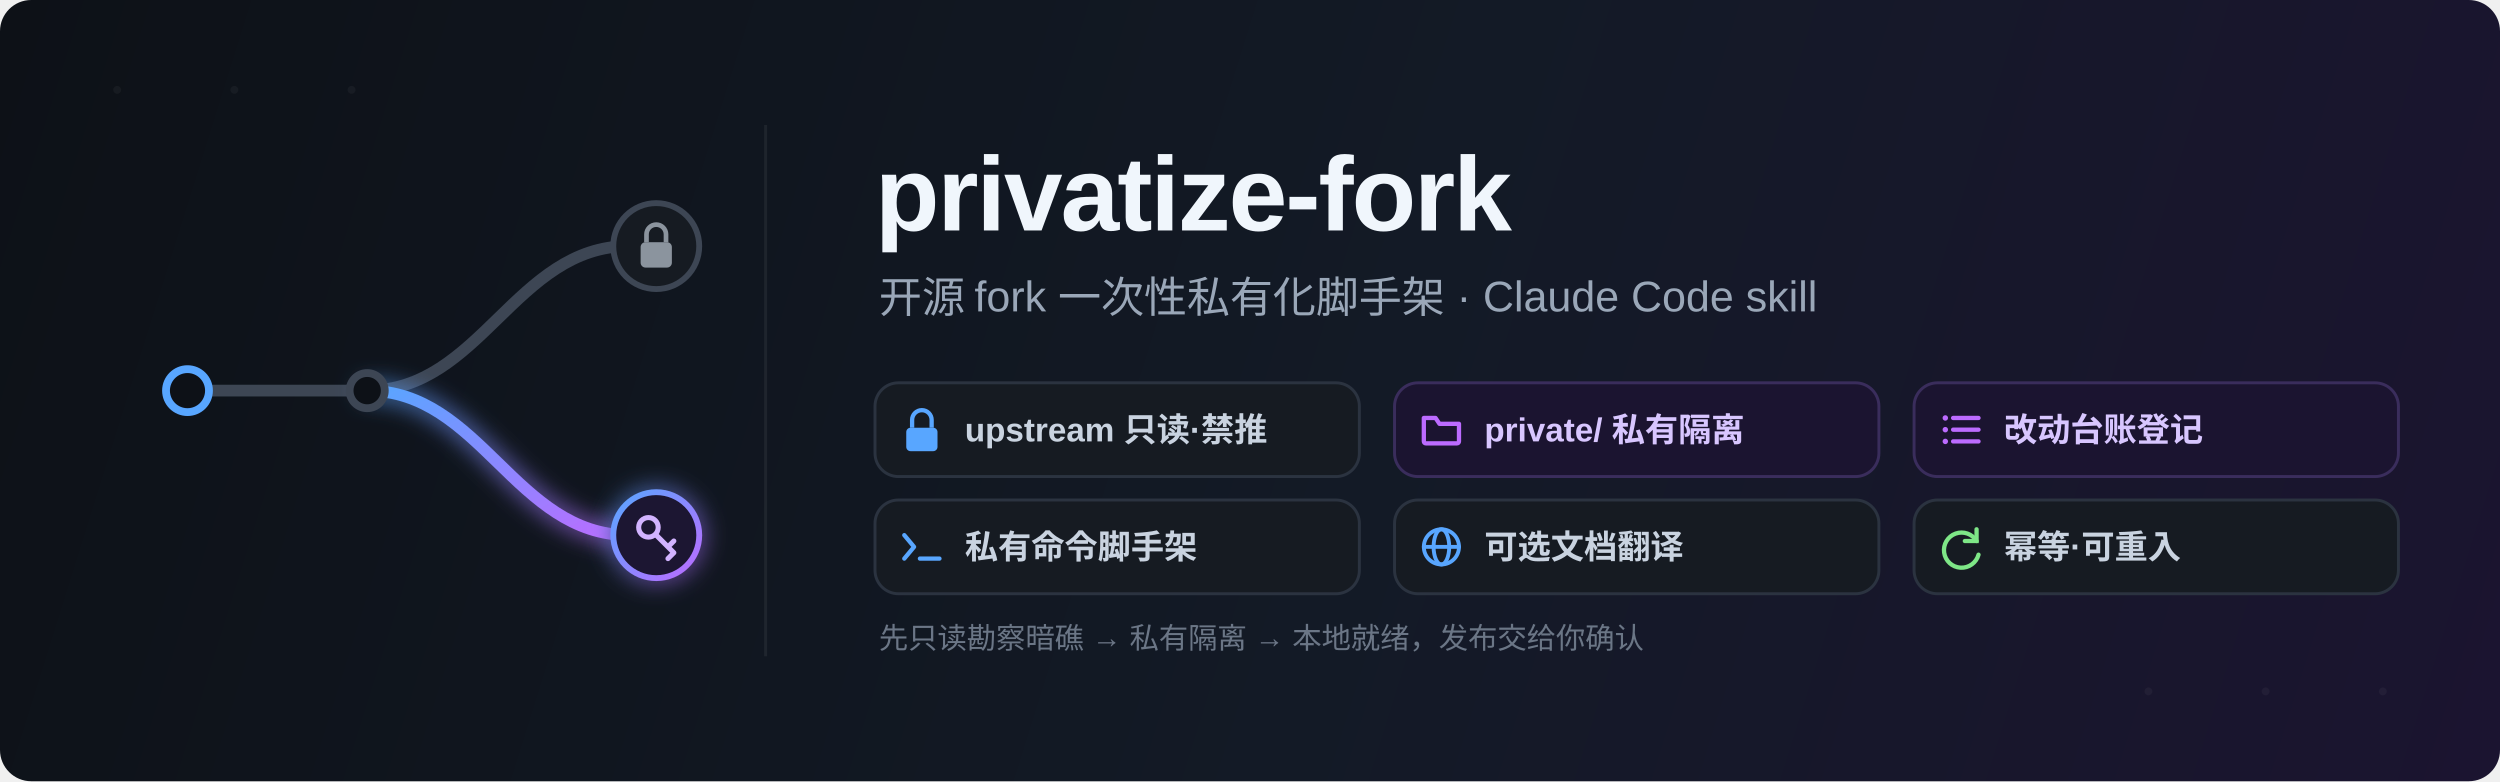
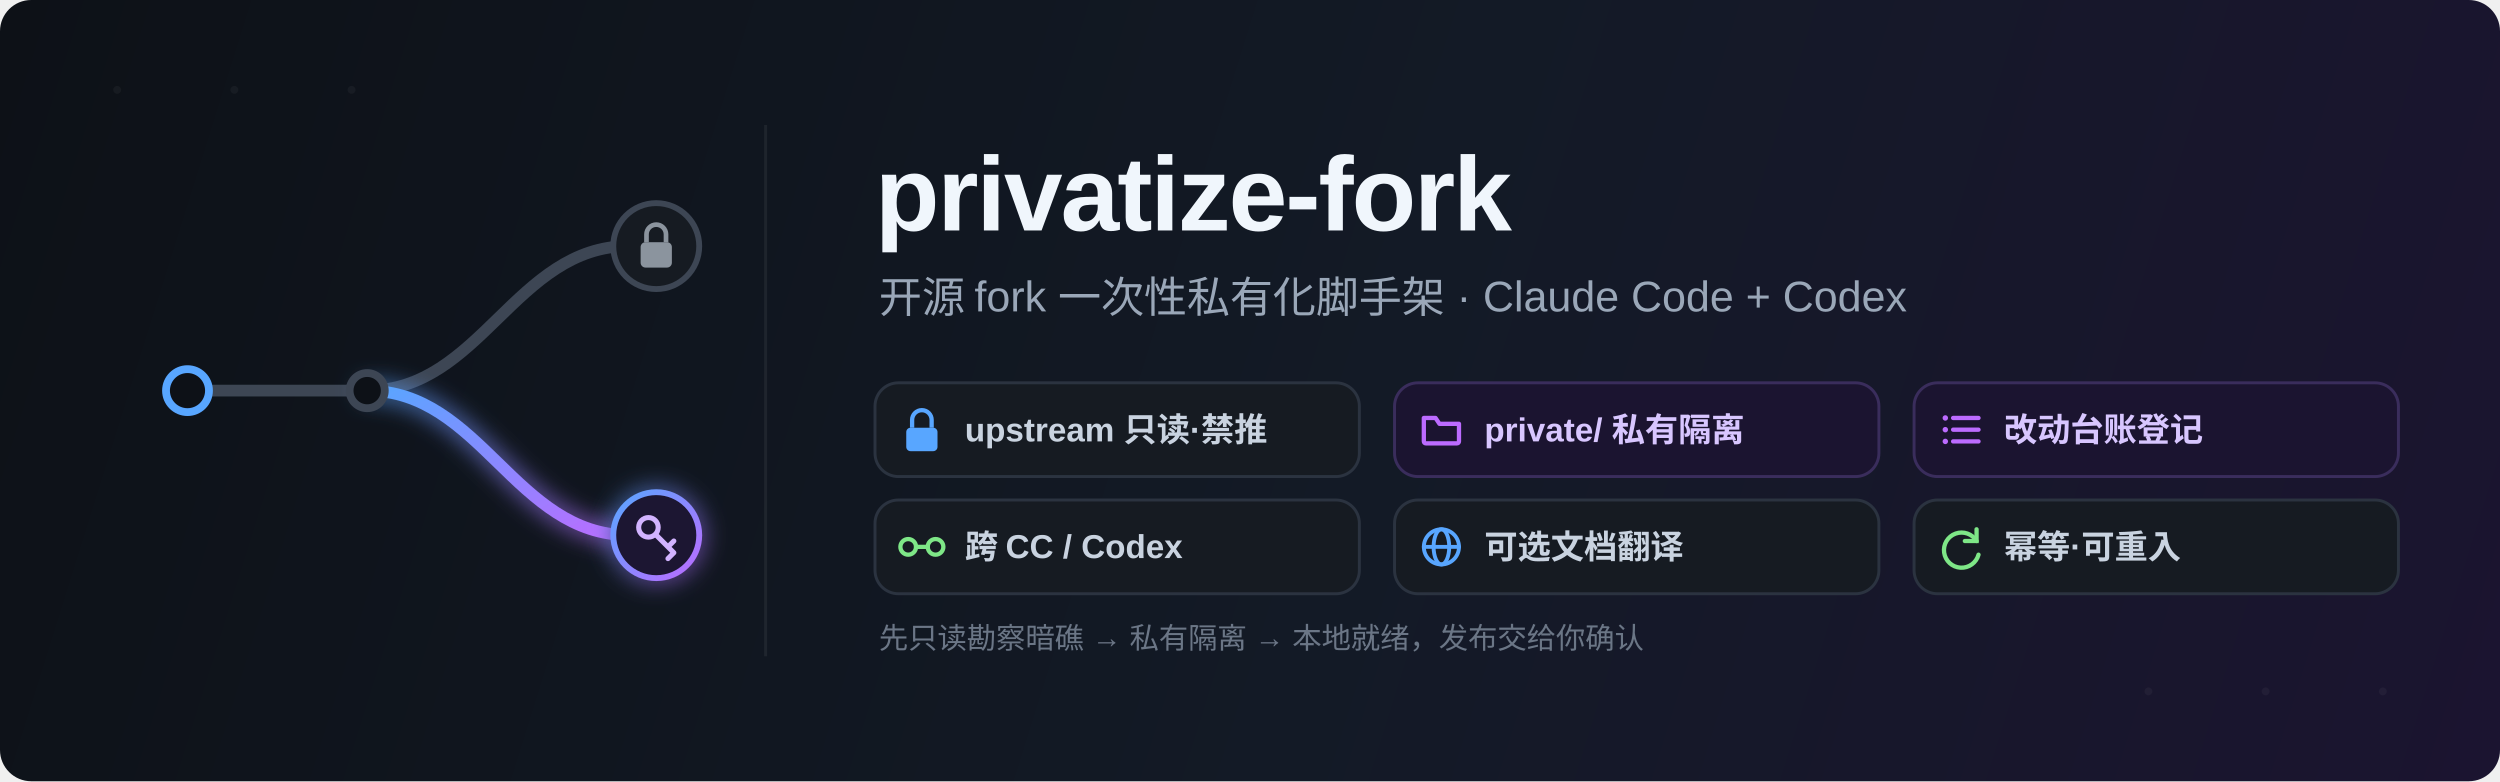
<svg xmlns="http://www.w3.org/2000/svg" width="1280" height="400" viewBox="0 0 1280 400" fill="none" font-family="'SF Pro Display','Helvetica Neue',Arial,sans-serif">
  <defs>
    <linearGradient id="bg" x1="0" y1="0" x2="1280" y2="400" gradientUnits="userSpaceOnUse">
      <stop offset="0" stop-color="#0d1117" />
      <stop offset="0.55" stop-color="#131a26" />
      <stop offset="1" stop-color="#1b1430" />
    </linearGradient>
    <linearGradient id="accent" x1="0" y1="0" x2="1" y2="1">
      <stop offset="0" stop-color="#58a6ff" />
      <stop offset="1" stop-color="#bc6bff" />
    </linearGradient>
    <filter id="glow" x="-60%" y="-60%" width="220%" height="220%">
      <feGaussianBlur stdDeviation="6" result="b" />
      <feMerge>
        <feMergeNode in="b" />
        <feMergeNode in="SourceGraphic" />
      </feMerge>
    </filter>
  </defs>
  <rect width="1280" height="400" rx="16" fill="url(#bg)" />
  <g fill="#ffffff" opacity="0.04">
    <circle cx="60" cy="46" r="2" />
    <circle cx="120" cy="46" r="2" />
    <circle cx="180" cy="46" r="2" />
    <circle cx="1160" cy="354" r="2" />
    <circle cx="1220" cy="354" r="2" />
    <circle cx="1100" cy="354" r="2" />
  </g>
  <line x1="392" y1="64" x2="392" y2="336" stroke="#ffffff" stroke-opacity="0.06" stroke-width="1.5" />
  <g transform="translate(96,200)">
    <line x1="0" y1="0" x2="92" y2="0" stroke="#3d4654" stroke-width="6" stroke-linecap="round" />
    <path d="M92 0 C 150 0 168 -74 226 -74" stroke="#3d4654" stroke-width="6" fill="none" stroke-linecap="round" />
    <path d="M92 0 C 150 0 168 74 226 74" stroke="url(#accent)" stroke-width="6" fill="none" stroke-linecap="round" filter="url(#glow)" />
    <circle cx="0" cy="0" r="11" fill="#0d1117" stroke="#58a6ff" stroke-width="4" />
    <circle cx="92" cy="0" r="9" fill="#0d1117" stroke="#3d4654" stroke-width="4" />
    <circle cx="240" cy="-74" r="22" fill="#161b22" stroke="#3d4654" stroke-width="3" />
    <g transform="translate(240,-74)">
      <rect x="-8" y="-2" width="16" height="13" rx="2.5" fill="#8b949e" />
      <path d="M-5 -2 v-4 a5 5 0 0 1 10 0 v4" stroke="#8b949e" stroke-width="2.4" fill="none" />
    </g>
    <circle cx="240" cy="74" r="22" fill="#1b1430" stroke="url(#accent)" stroke-width="3" filter="url(#glow)" />
    <g transform="translate(240,74)" stroke="#d2b3ff" stroke-width="2.6" fill="none" stroke-linecap="round">
      <circle cx="-4" cy="-4" r="5" />
      <path d="M0 0 L9 9 M6 6 l3 -3 M9 9 l-3 3" />
    </g>
  </g>
  <text x="448" y="118" font-size="54" font-weight="700" fill="#f0f6fc" letter-spacing="-1">privatize-fork</text>
-   <text x="450" y="160" font-size="22" font-weight="500" fill="#9aa7b8">开源 fork 一次性私有化脚手架 · Claude Code skill</text>
+   <text x="450" y="160" font-size="22" font-weight="500" fill="#9aa7b8">开源 fork 一次性私有化脚手架 · Claude Code + Codex</text>
  <g font-size="17" font-weight="600">
    <g transform="translate(448,196)">
      <rect width="248" height="48" rx="12" fill="#161b22" stroke="#2b3340" stroke-width="1.5" />
      <g transform="translate(24,24)">
        <rect x="-8" y="-1" width="16" height="12" rx="2.2" fill="#58a6ff" />
        <path d="M-5 -1 v-4 a5 5 0 0 1 10 0 v4" stroke="#58a6ff" stroke-width="2.2" fill="none" />
      </g>
      <text x="46" y="30" fill="#c9d3e0">upstream 只读·禁推</text>
    </g>
    <g transform="translate(714,196)">
      <rect width="248" height="48" rx="12" fill="#1b1430" stroke="#3a2d5c" stroke-width="1.5" />
      <g transform="translate(24,24)" fill="none" stroke="#bc6bff" stroke-width="2.2" stroke-linejoin="round">
        <path d="M-9 -6 h6 l2 3 h10 v9 a1 1 0 0 1 -1 1 h-16 a1 1 0 0 1 -1 -1 z" />
      </g>
      <text x="46" y="30" fill="#d8c6ff">private/ 私有隔离</text>
    </g>
    <g transform="translate(980,196)">
      <rect width="248" height="48" rx="12" fill="#1b1430" stroke="#3a2d5c" stroke-width="1.5" />
      <g transform="translate(24,24)" stroke="#bc6bff" stroke-width="2.2" stroke-linecap="round">
        <circle cx="-8" cy="-6" r="1.4" fill="#bc6bff" stroke="none" />
        <line x1="-4" y1="-6" x2="9" y2="-6" />
        <circle cx="-8" cy="0" r="1.4" fill="#bc6bff" stroke="none" />
        <line x1="-4" y1="0" x2="9" y2="0" />
        <circle cx="-8" cy="6" r="1.4" fill="#bc6bff" stroke="none" />
        <line x1="-4" y1="6" x2="9" y2="6" />
      </g>
      <text x="46" y="30" fill="#d8c6ff">改动台账登记</text>
    </g>
    <g transform="translate(448,256)">
      <rect width="248" height="48" rx="12" fill="#161b22" stroke="#2b3340" stroke-width="1.5" />
-       <g transform="translate(24,24)" fill="none" stroke="#58a6ff" stroke-width="2.2" stroke-linecap="round" stroke-linejoin="round">
-         <path d="M-9 -6 l5 6 l-5 6" />
-         <line x1="-1" y1="6" x2="9" y2="6" />
+       <g transform="translate(24,24)" fill="none" stroke="#7ee787" stroke-width="2.2" stroke-linecap="round">
+         <circle cx="-7" cy="0" r="4" />
+         <circle cx="7" cy="0" r="4" />
+         <line x1="-3" y1="0" x2="3" y2="0" />
      </g>
-       <text x="46" y="30" fill="#c9d3e0">私有命令脚手架</text>
+       <text x="46" y="30" fill="#c9d3e0">跨 CC / Codex</text>
    </g>
    <g transform="translate(714,256)">
      <rect width="248" height="48" rx="12" fill="#161b22" stroke="#2b3340" stroke-width="1.5" />
      <g transform="translate(24,24)" fill="none" stroke="#58a6ff" stroke-width="2" stroke-linecap="round">
        <circle cx="0" cy="0" r="9" />
        <ellipse cx="0" cy="0" rx="4" ry="9" />
        <line x1="-9" y1="0" x2="9" y2="0" />
      </g>
      <text x="46" y="30" fill="#c9d3e0">可选文档翻译</text>
    </g>
    <g transform="translate(980,256)">
      <rect width="248" height="48" rx="12" fill="#161b22" stroke="#2b3340" stroke-width="1.5" />
      <g transform="translate(24,24)" fill="none" stroke="#7ee787" stroke-width="2.2" stroke-linecap="round">
        <path d="M8 -3 a9 9 0 1 0 1 7" />
        <path d="M8 -9 v6 h-6" />
      </g>
      <text x="46" y="30" fill="#c9d3e0">幂等·可重入</text>
    </g>
  </g>
  <text x="450" y="332" font-size="15" font-weight="500" fill="#6b7686">先只读勘察暗礁 → 私有隔离 → 本地就绪，发布交给你确认</text>
</svg>
